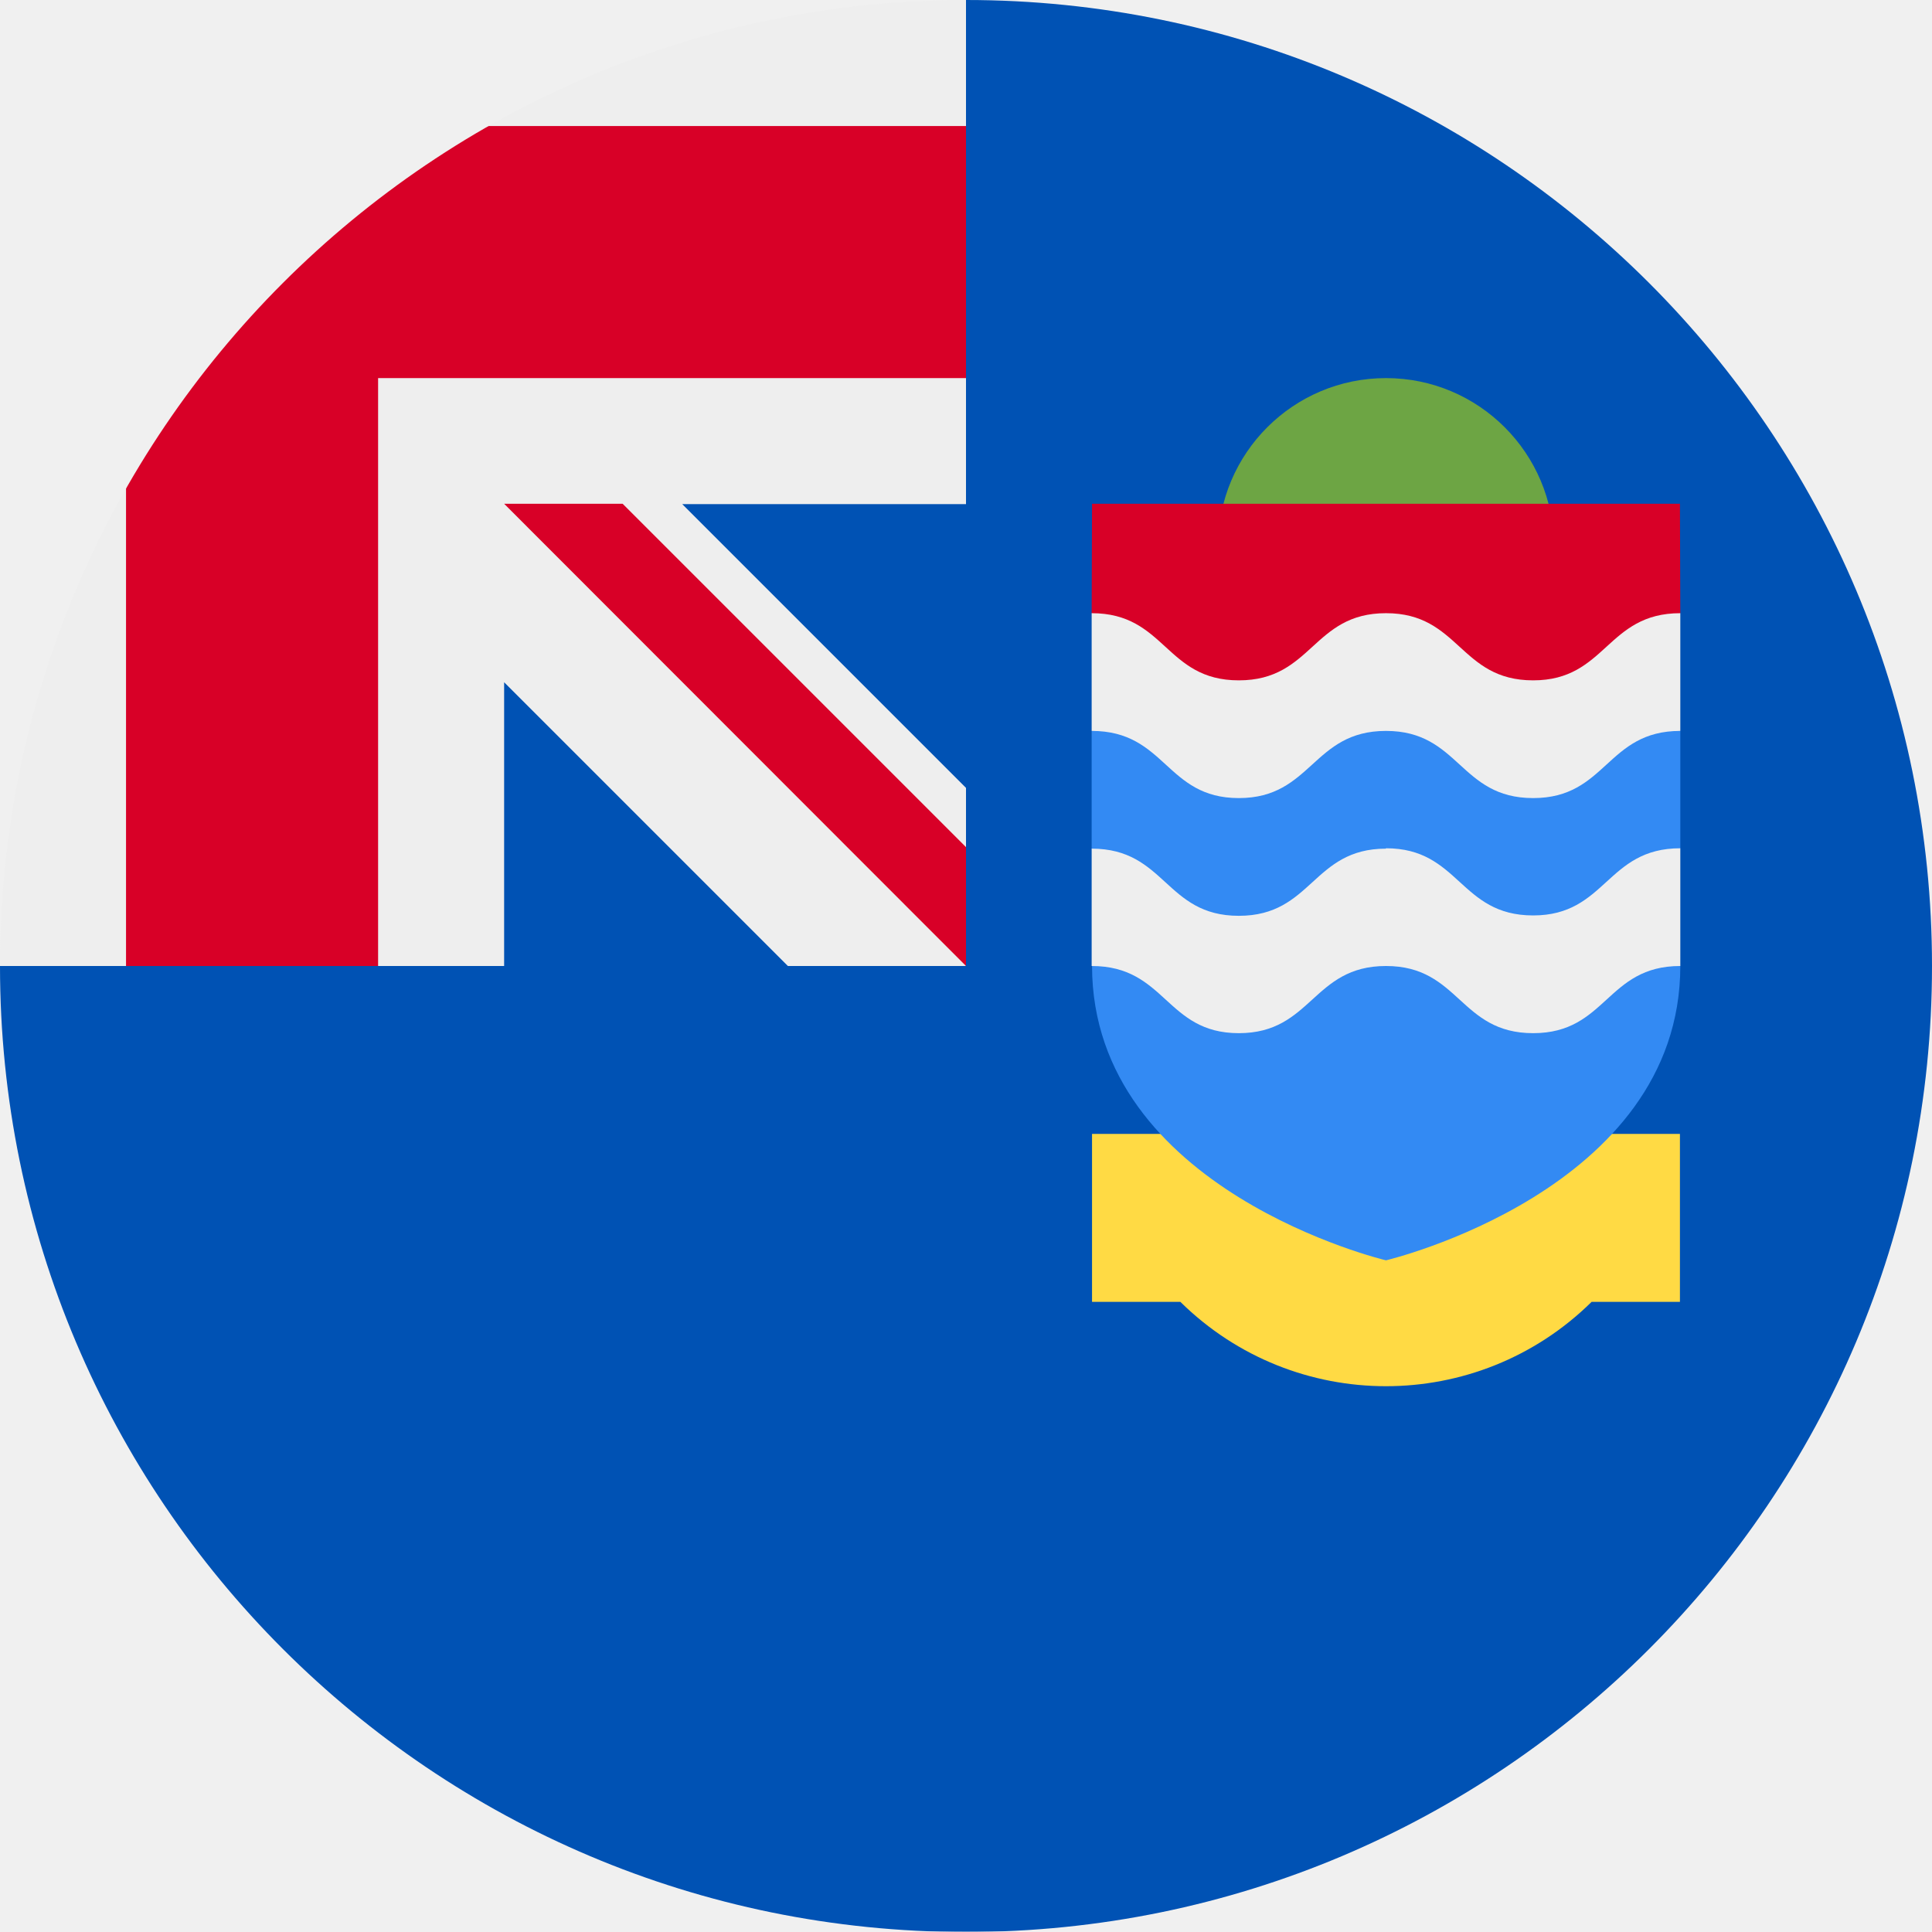
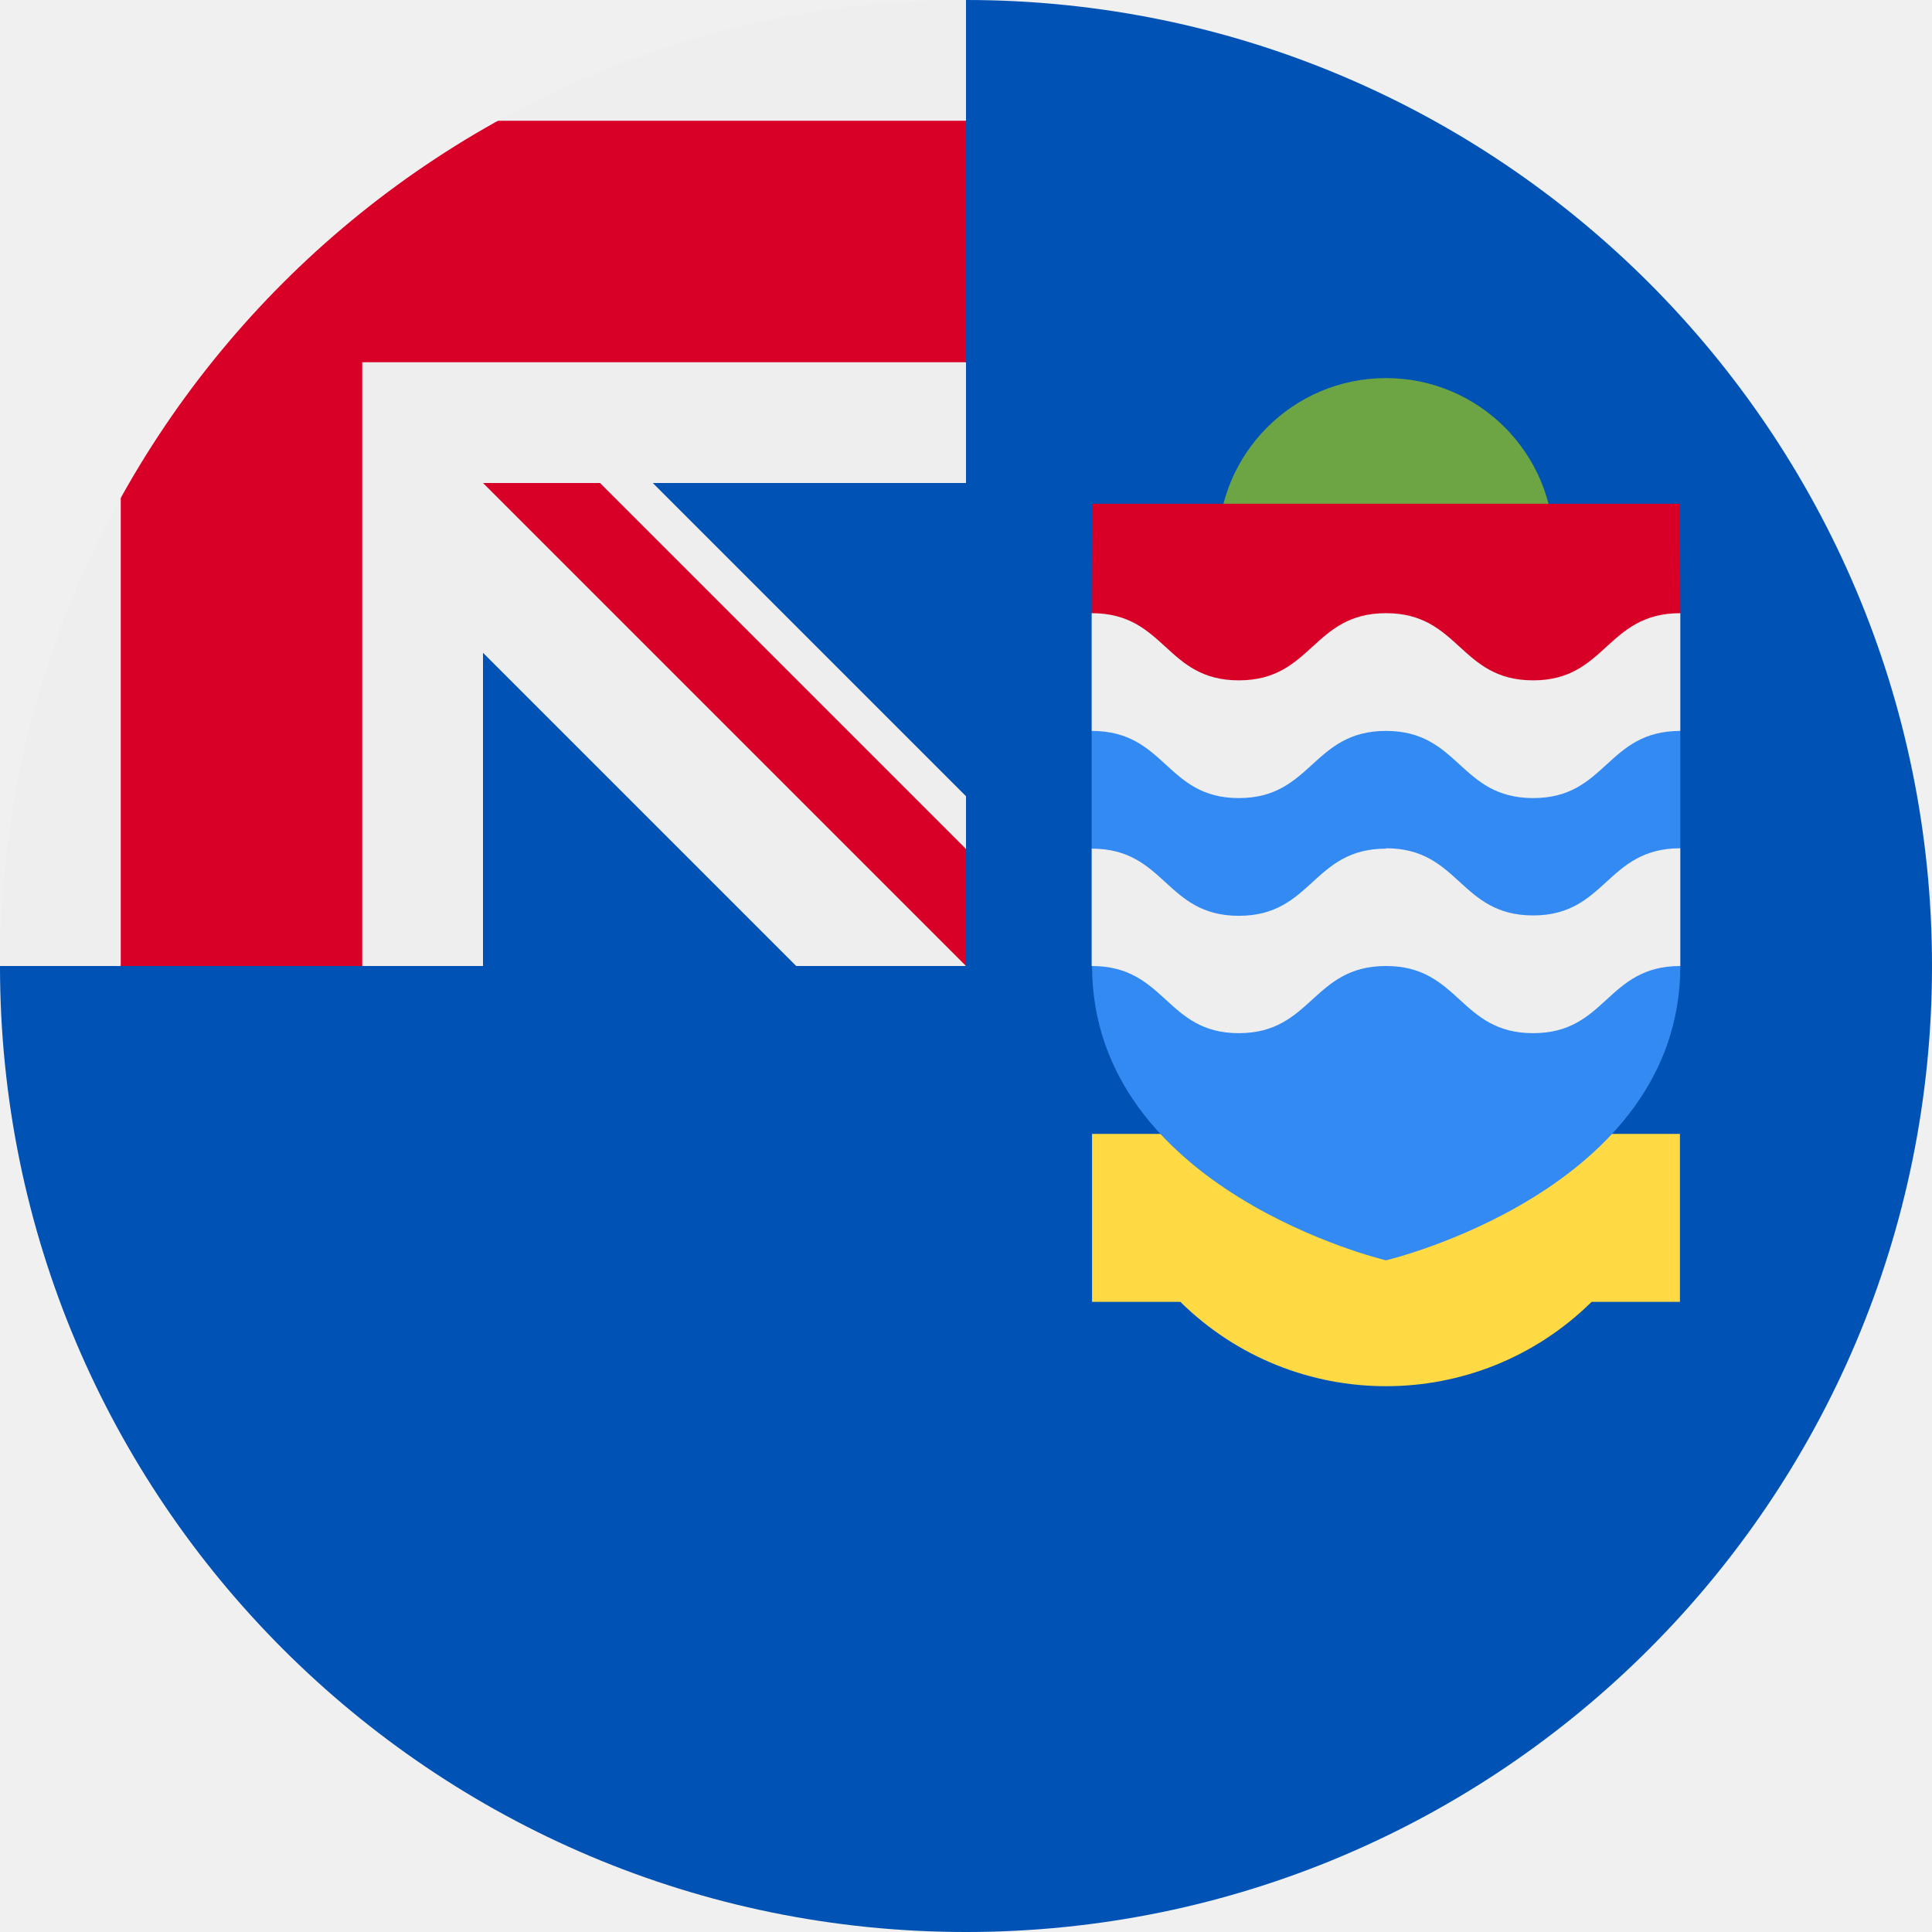
<svg xmlns="http://www.w3.org/2000/svg" width="512" height="512" viewBox="0 0 512 512">
  <mask id="a">
    <circle cx="256" cy="256" r="256" fill="#fff" />
  </mask>
  <g mask="url(#a)">
-     <path fill="#0052b4" d="M256 0h256v511.9H0v-256z" />
-     <path fill="#eee" d="M256 0H100.2L66.7 14.9 33.4 0H0v33.4l15.7 31.3L0 100.2V256h33.4l34-13.6 32.8 13.6h33.4v-75.2l75.2 75.2H256l-7.7-21.3 7.7-10.2v-15.7l-75.2-75.2H256v-33.4l-11.8-33.4L256 33.4z" />
-     <path fill="#d80027" d="m256 224.5-91-91h-31.4L256 256z" />
-     <path fill="#d80027" d="M33.4 0v33.4H0v66.8h33.4V256h66.8V100.2H256V33.4H100.2V0z" />
+     <path fill="#0052b4" d="M256 0h256v512H0V256Z" />
+     <path fill="#eee" d="M0 0v32l32 32L0 96v160h32l32-32 32 32h32v-83l83 83h45l-8-16 8-15v-14l-83-83h83V96l-32-32 32-32V0H96L64 32 32 0Z" />
+     <path fill="#d80027" d="M32 0v32H0v64h32v160h64V96h160V32H96V0Zm96 128 128 128v-31l-97-97z" />
    <circle cx="367.3" cy="144.7" r="44.5" fill="#6da544" />
    <path fill="#d80027" d="M289.4 133.5h155.8l.1 29-76.9 79.7-79.1-79.7z" />
    <path fill="#496e2d" d="M445.2 256zm-155.8 0z" />
    <path fill="#ffda44" d="M289.4 300.5V345h23.4a77.6 77.6 0 0 0 109 0h23.4v-44.5z" />
    <path fill="#338af3" d="M289.3 193.7v31.2l8 16.6-7.9 14.5c.1 59.6 77.9 78 77.9 78s78-18.4 78-78l-7.7-13.2 7.7-18v-31.1l-78-10.2z" />
    <path fill="#eee" d="M367.3 224.9c-19.5 0-19.5 17.8-39 17.8s-19.4-17.8-39-17.8V256c19.7 0 19.6 17.8 39 17.8s19.5-17.8 39-17.8 19.5 17.8 39 17.8 19.4-17.8 39-17.8v-31.2c-19.6 0-19.6 17.8-39 17.8-19.5 0-19.5-17.8-39-17.8zm0-62.4c-19.5 0-19.5 17.8-39 17.8s-19.4-17.8-39-17.8v31.2c19.7 0 19.6 17.8 39 17.8s19.5-17.8 39-17.8 19.5 17.8 39 17.8 19.4-17.8 39-17.8v-31.2c-19.6 0-19.6 17.8-39 17.8-19.5 0-19.5-17.8-39-17.8z" />
  </g>
</svg>
